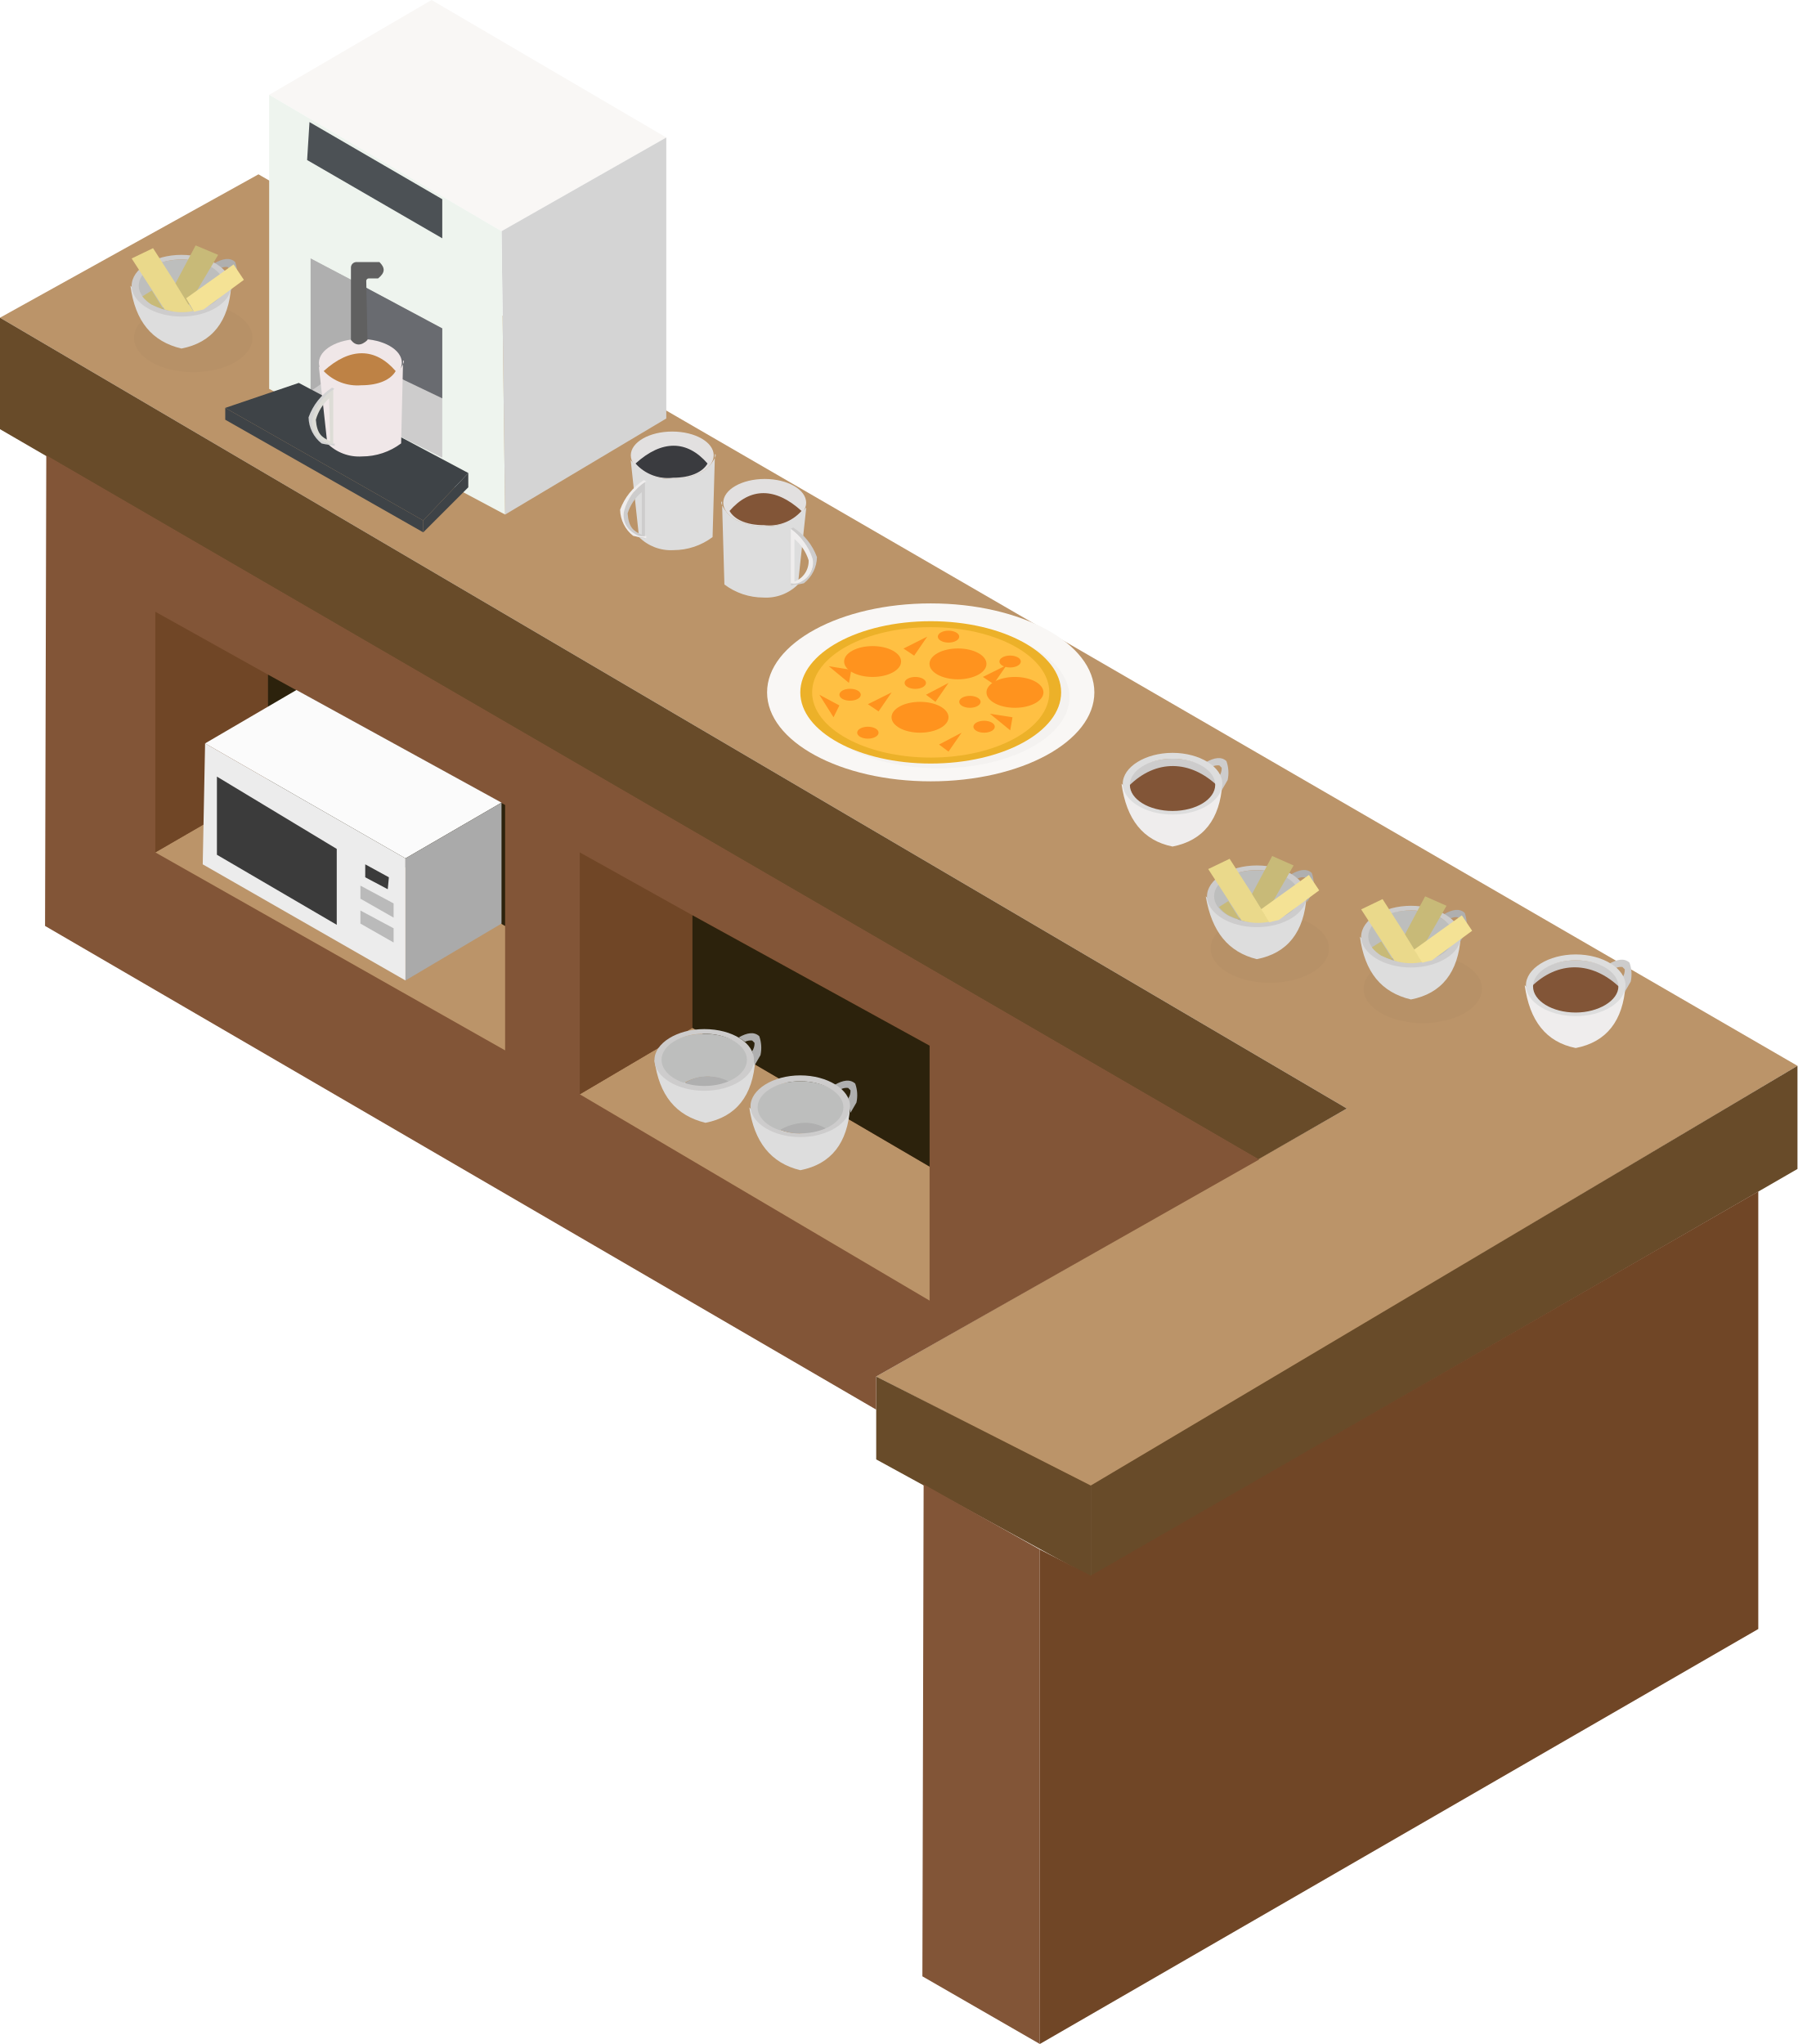
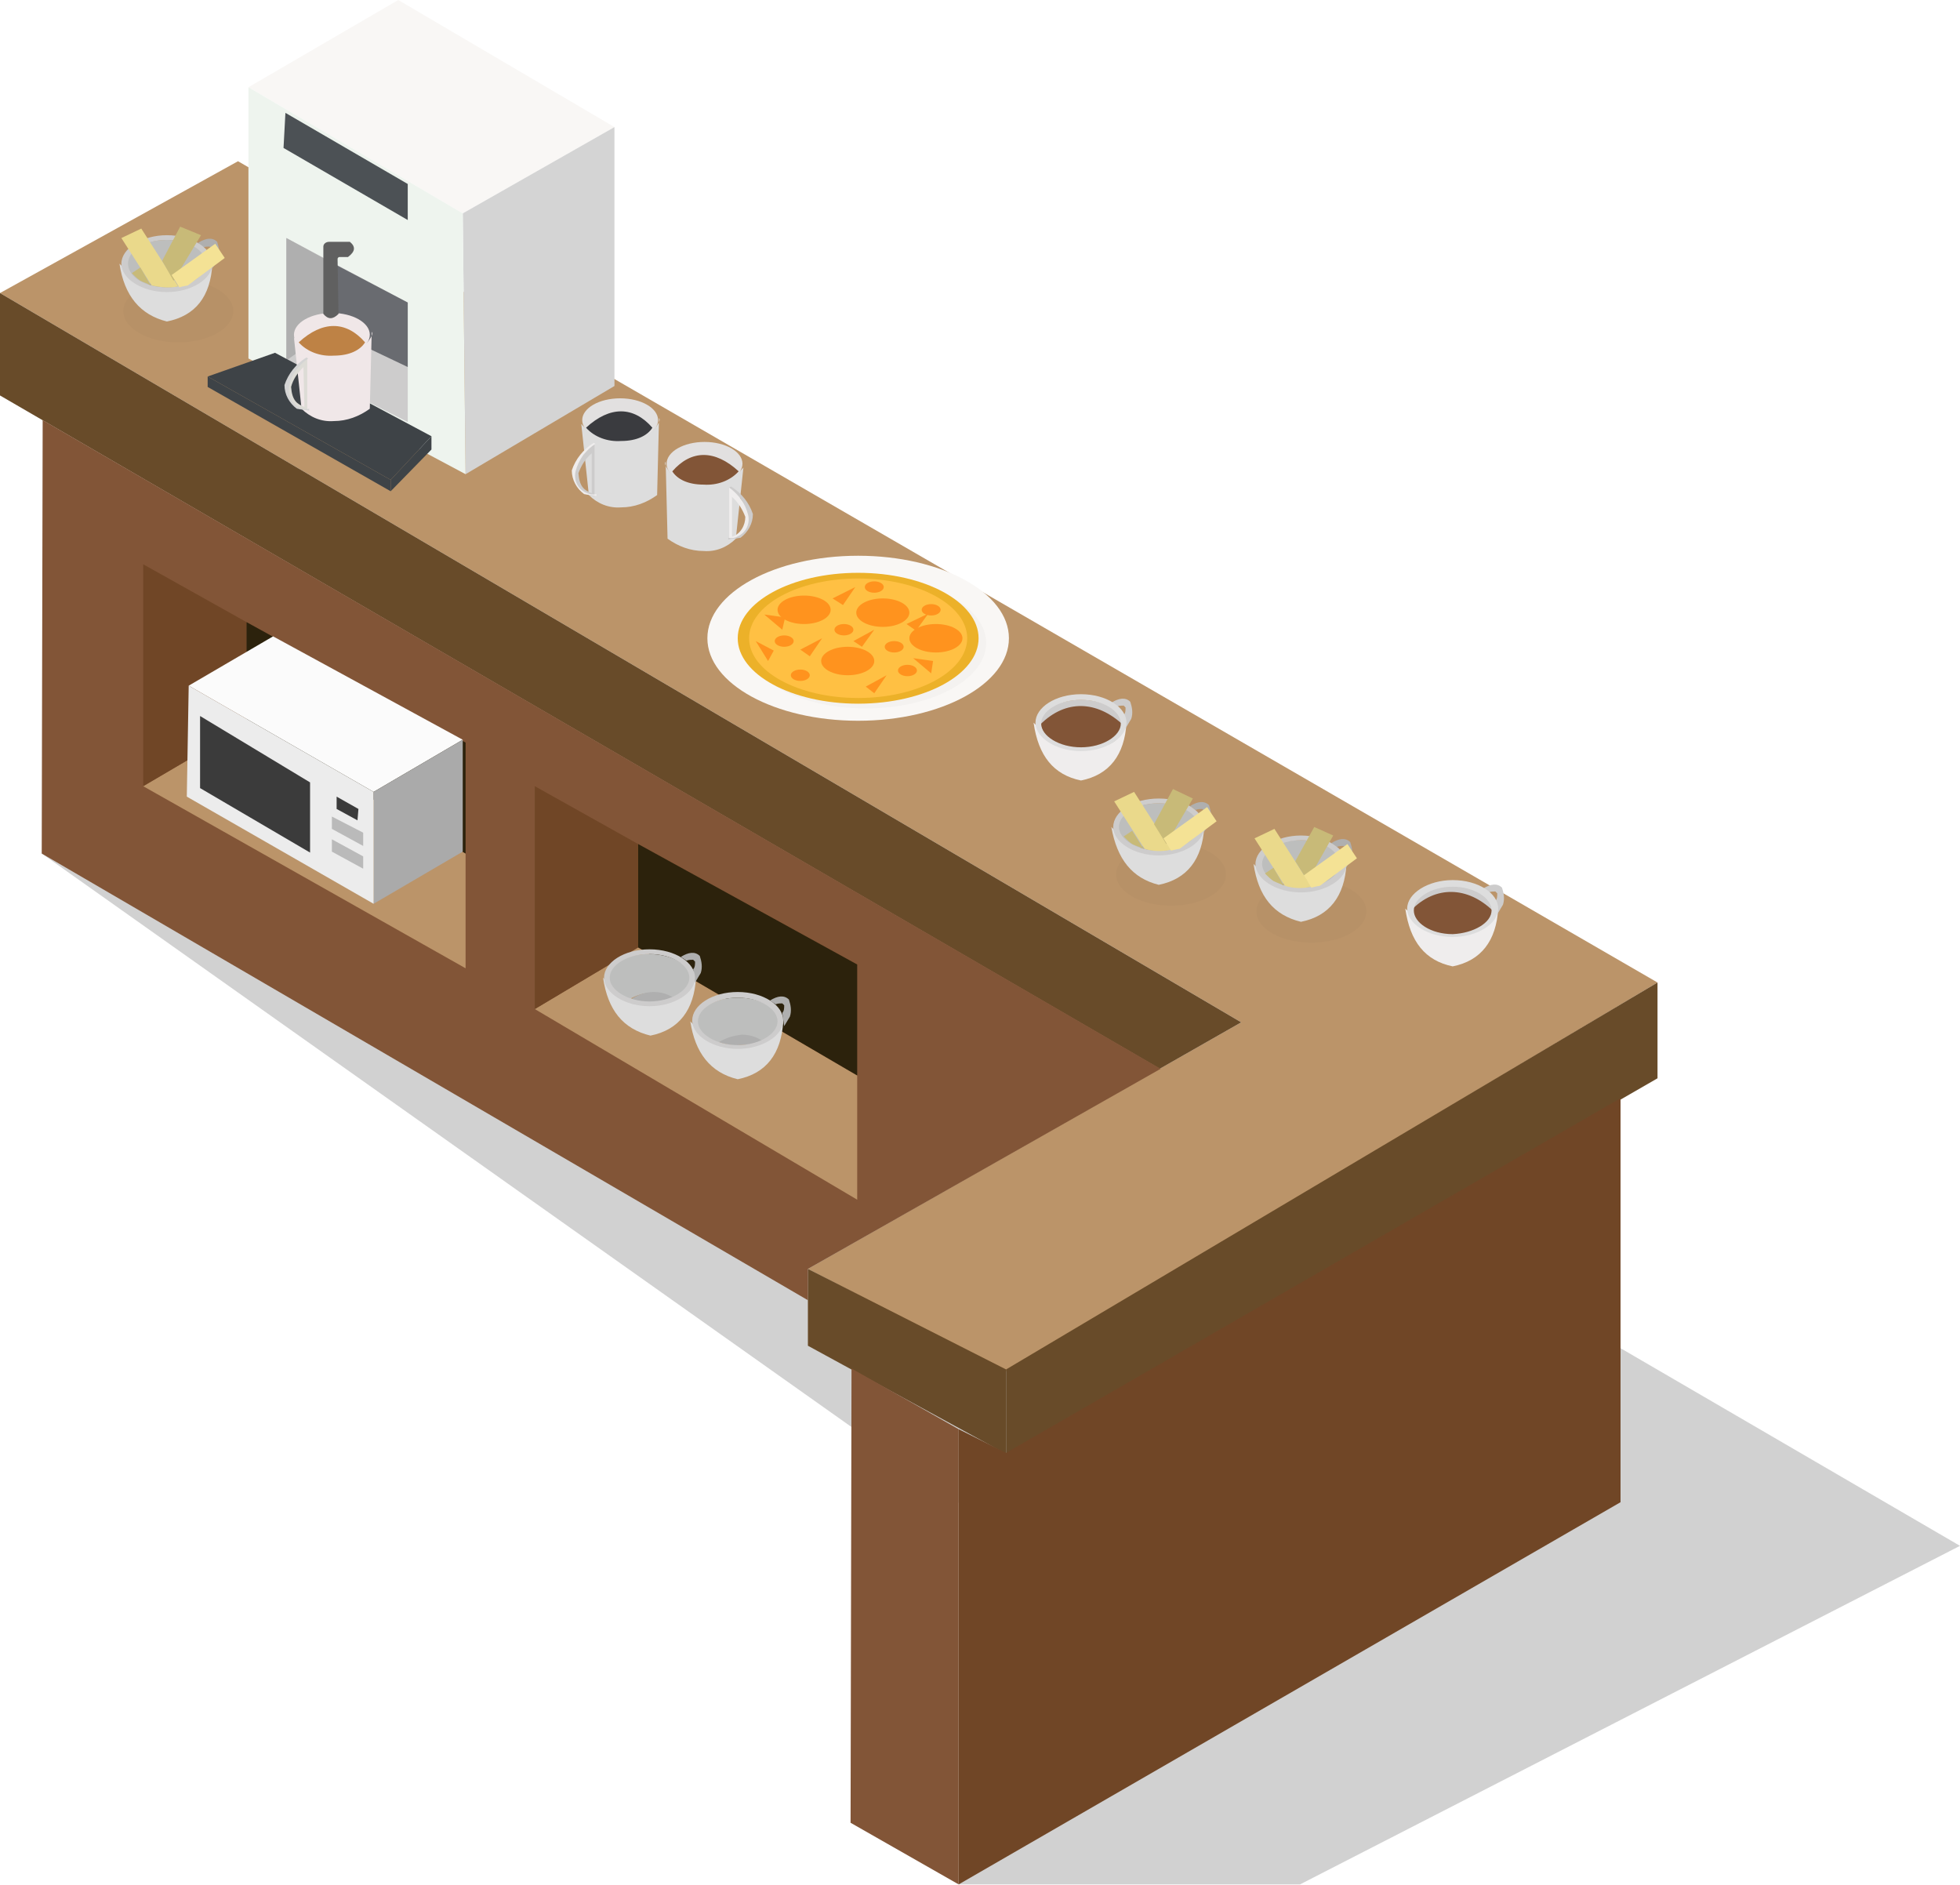
- <svg xmlns="http://www.w3.org/2000/svg" viewBox="0 0 174.76 198.74">
-   <defs>
-     <style>
-       .cls-1 {
-         fill: #bb9469;
-       }
- 
-       .cls-2 {
-         fill: #684b29;
-       }
- 
-       .cls-3 {
-         fill: #825537;
-       }
- 
-       .cls-4 {
-         fill: #704626;
-       }
- 
-       .cls-5 {
-         fill: #2c220c;
-       }
- 
-       .cls-6 {
-         fill: #f9f7f5;
-       }
- 
-       .cls-7 {
-         fill: #d4d4d4;
-       }
- 
-       .cls-8 {
-         fill: #eef4ee;
-       }
- 
-       .cls-9 {
-         fill: #4c5155;
-       }
- 
-       .cls-10 {
-         fill: #cdcccc;
-       }
- 
-       .cls-11 {
-         fill: #afafaf;
-       }
- 
-       .cls-12 {
-         fill: #696b70;
-       }
- 
-       .cls-13 {
-         fill: #3e4347;
-       }
- 
-       .cls-14 {
-         fill: #f0e7e8;
-       }
- 
-       .cls-15 {
-         fill: #be8245;
-       }
- 
-       .cls-16 {
-         fill: #dddcd6;
-       }
- 
-       .cls-17 {
-         fill: #606060;
-       }
- 
-       .cls-18 {
-         fill: #e2e0e0;
-       }
- 
-       .cls-19 {
-         fill: #ddd;
-       }
- 
-       .cls-20 {
-         fill: #3a3b3f;
-       }
- 
-       .cls-21 {
-         fill: #efeded;
-       }
- 
-       .cls-22 {
-         fill: #bdbebd;
-       }
- 
-       .cls-23 {
-         fill: #fbfbfb;
-       }
- 
-       .cls-24 {
-         fill: #aaa;
-       }
- 
-       .cls-25 {
-         fill: #ececec;
-       }
- 
-       .cls-26 {
-         fill: #3b3b3b;
-       }
- 
-       .cls-27 {
-         fill: #bababa;
-       }
- 
-       .cls-28 {
-         opacity: 0.2;
-       }
- 
-       .cls-29 {
-         opacity: 0.1;
-       }
- 
-       .cls-30 {
-         fill: #ecb129;
-       }
- 
-       .cls-31 {
-         fill: #ffc043;
-       }
- 
-       .cls-32 {
-         fill: #ff931e;
-       }
- 
-       .cls-33 {
-         fill: #ead98b;
-       }
- 
-       .cls-34 {
-         fill: #c8ba78;
-       }
- 
-       .cls-35 {
-         fill: #f4e295;
-       }
-     </style>
-   </defs>
-   <g id="Слой_2" data-name="Слой 2">
+ <svg xmlns="http://www.w3.org/2000/svg" version="1.1" id="Слой_1" x="0px" y="0px" viewBox="0 0 206.7 198.7" style="enable-background:new 0 0 206.7 198.7;" xml:space="preserve">
+   <style type="text/css">
+ 	.st0{opacity:0.18;}
+ 	.st1{fill:#BB9469;}
+ 	.st2{fill:#684B29;}
+ 	.st3{fill:#825537;}
+ 	.st4{fill:#704626;}
+ 	.st5{fill:#2C220C;}
+ 	.st6{fill:#F9F7F5;}
+ 	.st7{fill:#D4D4D4;}
+ 	.st8{fill:#EEF4EE;}
+ 	.st9{fill:#4C5155;}
+ 	.st10{fill:#CDCCCC;}
+ 	.st11{fill:#AFAFAF;}
+ 	.st12{fill:#696B70;}
+ 	.st13{fill:#3E4347;}
+ 	.st14{fill:#F0E7E8;}
+ 	.st15{fill:#BE8245;}
+ 	.st16{fill:#DDDCD6;}
+ 	.st17{fill:#606060;}
+ 	.st18{fill:#E2E0E0;}
+ 	.st19{fill:#DDDDDD;}
+ 	.st20{fill:#3A3B3F;}
+ 	.st21{fill:#EFEDED;}
+ 	.st22{fill:#BDBEBD;}
+ 	.st23{fill:#FBFBFB;}
+ 	.st24{fill:#AAAAAA;}
+ 	.st25{fill:#ECECEC;}
+ 	.st26{fill:#3B3B3B;}
+ 	.st27{fill:#BABABA;}
+ 	.st28{opacity:0.2;}
+ 	.st29{opacity:0.1;enable-background:new    ;}
+ 	.st30{fill:#ECB129;}
+ 	.st31{fill:#FFC043;}
+ 	.st32{fill:#FF931E;}
+ 	.st33{fill:#EAD98B;}
+ 	.st34{fill:#C8BA78;}
+ 	.st35{fill:#F4E295;}
+ </style>
+   <polygon class="st0" points="4.4,90 119.5,171.5 101.1,198.7 137.1,198.7 206.7,163 56.4,75.5 " />
+   <g id="Слой_2">
    <g id="Material">
      <g id="barka">
        <g>
-           <polygon class="cls-1" points="0 30.89 130.95 107.78 85.19 133.84 106.05 144.56 174.76 103.63 25.13 16.95 0 30.89" />
-           <polygon class="cls-2" points="0 30.89 0 41.73 122.31 112.74 130.95 107.78 0 30.89" />
-           <polygon class="cls-2" points="106.05 144.44 106.05 153.32 174.76 113.66 174.76 103.63 106.05 144.44" />
-           <polygon class="cls-2" points="85.19 133.84 106.05 144.44 106.05 153.32 85.19 141.9 85.19 133.84" />
-           <polyline class="cls-3" points="85.19 137.06 4.38 90.03 4.5 44.27 122.42 112.74 85.19 133.84" />
-           <polygon class="cls-4" points="170.95 115.85 170.95 158.39 101.1 198.74 101.1 150.66 106.05 153.2 170.95 115.85" />
-           <polygon class="cls-3" points="89.8 144.32 101.1 150.66 101.1 198.74 89.68 192.16 89.8 144.32" />
-           <polygon class="cls-1" points="26.05 76.54 15.1 82.88 49.11 102.13 49.11 90.03 26.05 76.54" />
-           <polygon class="cls-4" points="26.05 76.54 26.05 65.59 15.1 59.48 15.1 82.88 26.05 76.54" />
-           <polygon class="cls-5" points="49.11 90.03 49.11 78.27 26.05 65.59 26.05 76.54 49.11 90.03" />
-           <polygon class="cls-1" points="67.32 99.94 56.37 106.4 90.38 126.46 90.38 113.43 67.32 99.94" />
-           <polygon class="cls-4" points="67.32 99.94 67.32 88.99 56.37 82.88 56.37 106.4 67.32 99.94" />
-           <polygon class="cls-5" points="90.38 113.43 90.38 101.67 67.32 88.99 67.32 99.94 90.38 113.43" />
-         </g>
-         <g>
-           <polygon class="cls-6" points="64.78 13.37 41.96 0 26.17 9.22 48.76 22.48 64.78 13.37" />
-           <polygon class="cls-7" points="64.78 13.37 64.78 40.69 49.11 50.03 48.76 22.48 64.78 13.37" />
-           <polygon class="cls-8" points="26.17 9.22 48.76 22.48 49.11 50.03 26.17 37.81 26.17 9.22" />
-           <polygon class="cls-9" points="29.86 15.56 43 23.17 43 19.37 30.09 11.87 29.86 15.56" />
-           <polygon class="cls-10" points="30.2 25.13 43 31.93 43 44.5 30.2 38.04 30.2 25.13" />
-           <polygon class="cls-11" points="34.81 34.81 30.2 38.04 30.2 25.13 35.04 27.67 34.81 34.81" />
-           <polygon class="cls-12" points="34.81 34.81 43 38.73 43 31.93 35.04 27.67 34.81 34.81" />
-           <polygon class="cls-13" points="21.9 39.66 29.05 37.23 45.53 45.99 41.15 50.61 21.9 39.66" />
-           <polygon class="cls-13" points="21.9 40.81 21.9 39.66 41.15 50.61 41.15 51.76 21.9 40.81" />
-           <polygon class="cls-13" points="45.53 45.99 45.53 47.38 41.15 51.76 41.15 50.61 45.53 45.99" />
-           <g>
-             <ellipse class="cls-14" cx="35.04" cy="35.27" rx="4.03" ry="2.31" />
-             <path class="cls-14" d="M31.82,43.11,31,35.62a5,5,0,0,0,4.15,1.84c2.77-.12,3.57-1.27,3.92-1.84s.12-.58.12-.58L39,43.11a6.31,6.31,0,0,1-3.8,1.27A4.37,4.37,0,0,1,31.82,43.11Z" />
-             <path class="cls-15" d="M31.47,36.08c2.54-2.31,5-2.31,7,0-.46.81-1.61,1.38-3.34,1.38A4.54,4.54,0,0,1,31.47,36.08Z" />
-             <path class="cls-16" d="M30.09,40.69c.23,1.73,1,2.42,2.31,2.54V37.7A7.26,7.26,0,0,0,30.09,40.69Zm2,2.19c-.81-.35-1.27-.69-1.38-2.07A4.41,4.41,0,0,1,32,38.73Z" />
-             <path class="cls-7" d="M32.51,37.81l-.23-.12A5.75,5.75,0,0,0,30,40.58a3.32,3.32,0,0,0,1.27,2.54c.46.12.81.12,1.27.23v-.23a1.34,1.34,0,0,1-1.15-.23,2,2,0,0,1-1-2.19A4.79,4.79,0,0,1,32.51,37.81Z" />
-           </g>
-           <path class="cls-17" d="M36.89,25.48H34.7a.54.54,0,0,0-.58.58v7c.46.58,1,.58,1.61,0l-.12-5.76a.25.25,0,0,1,.23-.23h.92C37.46,26.51,37.46,26.05,36.89,25.48Z" />
-         </g>
-         <g>
-           <ellipse class="cls-18" cx="65.36" cy="44.27" rx="4.03" ry="2.31" />
-           <path class="cls-19" d="M62.13,52.22l-.81-7.49a5,5,0,0,0,4.15,1.84c2.77-.12,3.57-1.27,3.92-1.84s.12-.58.12-.58l-.23,8.07a6.31,6.31,0,0,1-3.8,1.27A4.37,4.37,0,0,1,62.13,52.22Z" />
-           <path class="cls-20" d="M61.79,45.07c2.54-2.31,5-2.31,7,0-.46.81-1.61,1.38-3.34,1.38A4.21,4.21,0,0,1,61.79,45.07Z" />
-           <path class="cls-10" d="M60.4,49.8c.23,1.73,1,2.42,2.31,2.54V46.8A7.49,7.49,0,0,0,60.4,49.8Zm2,2.19c-.81-.35-1.27-.69-1.38-2.07a4.41,4.41,0,0,1,1.38-2.07Z" />
-           <path class="cls-21" d="M62.83,46.8l-.23-.12a5.75,5.75,0,0,0-2.31,2.88,3.32,3.32,0,0,0,1.27,2.54c.46.12.81.12,1.27.23V52.1a1.34,1.34,0,0,1-1.15-.23,2,2,0,0,1-1-2.19A4.79,4.79,0,0,1,62.83,46.8Z" />
-         </g>
-         <g>
-           <ellipse class="cls-18" cx="74.35" cy="48.88" rx="4.03" ry="2.31" />
-           <path class="cls-19" d="M77.58,56.83l.81-7.49a5,5,0,0,1-4.15,1.84c-2.77-.12-3.57-1.27-3.92-1.84s-.12-.58-.12-.58l.23,8.07a6.31,6.31,0,0,0,3.8,1.27A4.37,4.37,0,0,0,77.58,56.83Z" />
-           <path class="cls-3" d="M77.93,49.68c-2.54-2.31-5-2.31-7,0,.46.81,1.61,1.38,3.34,1.38A4.21,4.21,0,0,0,77.93,49.68Z" />
-           <path class="cls-21" d="M76.89,51.41v5.53c1.27-.12,2.08-.81,2.31-2.54A6.6,6.6,0,0,0,76.89,51.41Zm.35,1a4.41,4.41,0,0,1,1.38,2.07,2.12,2.12,0,0,1-1.38,2.07Z" />
-           <path class="cls-10" d="M76.89,51.41l.23-.12a5.75,5.75,0,0,1,2.31,2.88,3.32,3.32,0,0,1-1.27,2.54c-.46.12-.81.12-1.27.23v-.23A1.34,1.34,0,0,0,78,56.49a2,2,0,0,0,1-2.19A5.89,5.89,0,0,0,76.89,51.41Z" />
-         </g>
-         <g>
-           <path class="cls-21" d="M114,82.31c3-.58,4.61-2.65,4.84-6.11-3.23,3.46-6.46,3.46-9.8,0C109.51,79.66,111.13,81.73,114,82.31Z" />
-           <ellipse class="cls-10" cx="114.01" cy="76.31" rx="4.38" ry="2.54" />
-           <path class="cls-3" d="M109.74,76.43c2.65-2.65,6-2.54,8.65,0-.35,1.27-.35,2.19-4.15,2.65C110.43,78.73,110.32,77.93,109.74,76.43Z" />
-           <path class="cls-10" d="M117.24,74.12c.81-.46,1.5-.58,2-.12a3.36,3.36,0,0,1,.12,1.84l-.58,1-.23-1.38a1.34,1.34,0,0,0,.23-.81l-.23-.23a1.25,1.25,0,0,0-.69.12Z" />
-           <path class="cls-19" d="M114,73.2c-2.65,0-4.84,1.38-4.84,3s2.19,3,4.84,3,4.84-1.38,4.84-3S116.66,73.2,114,73.2Zm0,5.65c-2.31,0-4.15-1.15-4.15-2.54s1.84-2.54,4.15-2.54,4.15,1.15,4.15,2.54S116.31,78.85,114,78.85Z" />
-         </g>
-         <g>
-           <path class="cls-21" d="M153.2,101.9c3-.58,4.61-2.65,4.84-6.11-3.23,3.46-6.46,3.46-9.8,0C148.71,99.25,150.32,101.33,153.2,101.9Z" />
-           <ellipse class="cls-10" cx="153.2" cy="95.91" rx="4.38" ry="2.54" />
-           <path class="cls-3" d="M148.82,96c2.65-2.65,6-2.54,8.65,0-.35,1.27-.35,2.19-4.15,2.65C149.63,98.33,149.51,97.52,148.82,96Z" />
-           <path class="cls-10" d="M156.43,93.72c.81-.46,1.5-.58,2-.12a3.36,3.36,0,0,1,.12,1.84l-.58,1-.23-1.38a1.34,1.34,0,0,0,.23-.81l-.23-.23a1.25,1.25,0,0,0-.69.12Z" />
-           <path class="cls-19" d="M153.2,92.8c-2.65,0-4.84,1.38-4.84,3s2.19,3,4.84,3,4.84-1.38,4.84-3S155.85,92.8,153.2,92.8Zm0,5.65c-2.31,0-4.15-1.15-4.15-2.54s1.84-2.54,4.15-2.54,4.15,1.15,4.15,2.54S155.39,98.45,153.2,98.45Z" />
-         </g>
-         <g>
-           <path class="cls-19" d="M68.59,109.17c3-.58,4.61-2.65,4.84-6.11-3.23,3.46-6.46,3.46-9.8,0C64.09,106.51,65.71,108.47,68.59,109.17Z" />
-           <path class="cls-22" d="M72.85,103.06c0-1.38-2-2.54-4.38-2.54s-4.38,1.15-4.38,2.54c0,1,.92,1.84,2.31,2.31a4.54,4.54,0,0,1,2.31-.69,3.69,3.69,0,0,1,2.08.58C72,104.79,72.85,104,72.85,103.06Z" />
-           <path class="cls-11" d="M66.51,105.36a5.58,5.58,0,0,0,2.08.35,5.35,5.35,0,0,0,2.42-.46,4,4,0,0,0-2.08-.58A3.78,3.78,0,0,0,66.51,105.36Z" />
-           <path class="cls-11" d="M71.82,100.87c.81-.46,1.5-.58,2-.12a3.36,3.36,0,0,1,.12,1.84l-.58,1-.23-1.38a1.34,1.34,0,0,0,.23-.81l-.23-.23a1.25,1.25,0,0,0-.69.12Z" />
-           <path class="cls-10" d="M68.47,100.06c-2.65,0-4.84,1.38-4.84,3s2.19,3,4.84,3,4.84-1.38,4.84-3S71.24,100.06,68.47,100.06Zm0,5.53c-2.31,0-4.15-1.15-4.15-2.54s1.84-2.54,4.15-2.54,4.15,1.15,4.15,2.54S70.78,105.59,68.47,105.59Z" />
-         </g>
-         <g>
-           <path class="cls-19" d="M77.81,113.78c3-.58,4.61-2.65,4.84-6.11-3.23,3.46-6.46,3.46-9.8,0C73.32,111,74.93,113.09,77.81,113.78Z" />
-           <path class="cls-22" d="M82.19,107.67c0-1.38-2-2.54-4.38-2.54s-4.38,1.15-4.38,2.54c0,1,.92,1.84,2.31,2.31a4.54,4.54,0,0,1,2.31-.69,3.69,3.69,0,0,1,2.08.58C81.38,109.28,82.19,108.59,82.19,107.67Z" />
-           <path class="cls-11" d="M75.85,109.86a5.58,5.58,0,0,0,2.08.35,5.35,5.35,0,0,0,2.42-.46,4,4,0,0,0-2.08-.58A5,5,0,0,0,75.85,109.86Z" />
-           <path class="cls-11" d="M81.15,105.48c.81-.46,1.5-.58,2-.12a3.36,3.36,0,0,1,.12,1.84l-.58,1-.23-1.38a1.34,1.34,0,0,0,.23-.81l-.23-.23a1.25,1.25,0,0,0-.69.12Z" />
-           <path class="cls-10" d="M77.81,104.56c-2.65,0-4.84,1.38-4.84,3s2.19,3,4.84,3,4.84-1.38,4.84-3S80.46,104.56,77.81,104.56Zm0,5.65c-2.31,0-4.15-1.15-4.15-2.54s1.84-2.54,4.15-2.54S82,106.28,82,107.67,80.12,110.2,77.81,110.2Z" />
-         </g>
-         <g>
-           <polygon class="cls-23" points="39.42 83.46 19.94 72.28 28.82 67.09 48.76 78.04 39.42 83.46" />
-           <polygon class="cls-24" points="39.42 83.46 39.42 95.33 48.76 89.8 48.76 78.04 39.42 83.46" />
-           <polygon class="cls-25" points="19.94 72.28 39.42 83.46 39.42 95.33 19.71 84.04 19.94 72.28" />
-           <polygon class="cls-26" points="32.74 89.92 32.74 82.54 21.09 75.51 21.09 83.11 32.74 89.92" />
-           <polygon class="cls-27" points="35.04 88.53 35.04 89.8 38.27 91.64 38.27 90.26 35.04 88.53" />
-           <polygon class="cls-27" points="35.04 86.11 35.04 87.38 38.27 89.22 38.27 87.84 35.04 86.11" />
-           <polygon class="cls-26" points="35.51 84.04 35.51 85.3 37.7 86.46 37.81 85.3 35.51 84.04" />
-         </g>
-         <g>
-           <ellipse class="cls-6" cx="90.49" cy="67.32" rx="15.91" ry="8.65" />
-           <g class="cls-28">
-             <ellipse class="cls-29" cx="91.3" cy="67.78" rx="12.68" ry="6.92" />
-           </g>
-           <ellipse class="cls-30" cx="90.49" cy="67.32" rx="12.68" ry="6.92" />
-           <ellipse class="cls-31" cx="90.49" cy="67.32" rx="11.53" ry="6.34" />
-           <ellipse class="cls-32" cx="89.45" cy="69.74" rx="2.77" ry="1.5" />
-           <ellipse class="cls-32" cx="98.68" cy="67.32" rx="2.77" ry="1.5" />
-           <ellipse class="cls-32" cx="93.14" cy="64.55" rx="2.77" ry="1.5" />
-           <ellipse class="cls-32" cx="84.84" cy="64.32" rx="2.77" ry="1.5" />
-           <ellipse class="cls-32" cx="82.65" cy="67.55" rx="1.04" ry="0.58" />
-           <ellipse class="cls-32" cx="92.22" cy="61.9" rx="1.04" ry="0.58" />
-           <ellipse class="cls-32" cx="84.38" cy="71.24" rx="1.04" ry="0.58" />
-           <ellipse class="cls-32" cx="94.3" cy="68.24" rx="1.04" ry="0.58" />
-           <ellipse class="cls-32" cx="88.99" cy="66.4" rx="1.04" ry="0.58" />
-           <ellipse class="cls-32" cx="95.68" cy="70.66" rx="1.04" ry="0.58" />
-           <ellipse class="cls-32" cx="98.21" cy="64.32" rx="1.04" ry="0.58" />
-           <polygon class="cls-32" points="85.42 69.17 86.69 67.32 84.38 68.47 85.42 69.17" />
-           <polygon class="cls-32" points="92.22 73.08 93.49 71.24 91.3 72.39 92.22 73.08" />
-           <polygon class="cls-32" points="90.95 68.24 92.22 66.4 90.03 67.55 90.95 68.24" />
-           <polygon class="cls-32" points="81.61 68.59 79.66 67.55 81.04 69.74 81.61 68.59" />
-           <polygon class="cls-32" points="98.44 69.74 96.25 69.4 98.22 71.01 98.44 69.74" />
-           <polygon class="cls-32" points="82.77 65.13 80.58 64.78 82.54 66.4 82.77 65.13" />
-           <polygon class="cls-32" points="96.6 66.51 97.87 64.67 95.56 65.82 96.6 66.51" />
-           <polygon class="cls-32" points="88.88 63.75 90.15 61.9 87.84 63.06 88.88 63.75" />
-         </g>
-         <g>
-           <g class="cls-28">
-             <ellipse class="cls-29" cx="123.46" cy="92.22" rx="5.76" ry="3.34" />
-           </g>
-           <g>
-             <path class="cls-19" d="M122.19,93.26c3-.58,4.61-2.65,4.84-6.11-3.23,3.46-6.46,3.46-9.8,0C117.81,90.61,119.43,92.57,122.19,93.26Z" />
-             <path class="cls-22" d="M126.57,87.15c0-1.38-2-2.54-4.38-2.54s-4.38,1.15-4.38,2.54c0,1,.92,1.84,2.31,2.31a4.54,4.54,0,0,1,2.31-.69,3.69,3.69,0,0,1,2.08.58C125.77,88.88,126.57,88.07,126.57,87.15Z" />
-             <path class="cls-11" d="M120.23,89.45a5.58,5.58,0,0,0,2.08.35,5.35,5.35,0,0,0,2.42-.46,4,4,0,0,0-2.08-.58A3.78,3.78,0,0,0,120.23,89.45Z" />
-             <path class="cls-11" d="M125.54,85c.81-.46,1.5-.58,2-.12a3.36,3.36,0,0,1,.12,1.84l-.58,1-.23-1.38a1.34,1.34,0,0,0,.23-.81l-.23-.23a1.25,1.25,0,0,0-.69.12Z" />
-             <path class="cls-10" d="M122.19,84.15c-2.65,0-4.84,1.38-4.84,3s2.19,3,4.84,3,4.84-1.38,4.84-3S125,84.15,122.19,84.15Zm0,5.53c-2.31,0-4.15-1.15-4.15-2.54s1.84-2.54,4.15-2.54,4.15,1.15,4.15,2.54S124.5,89.68,122.19,89.68Z" />
-           </g>
-           <path class="cls-33" d="M117.47,84.5l2.08-1,3.92,6.11a5.44,5.44,0,0,1-2.77-.12Z" />
-           <polygon class="cls-34" points="123.69 83.23 121.73 86.92 123 88.99 125.77 84.15 123.69 83.23" />
-           <path class="cls-35" d="M127.26,85.07l1,1.5-3.92,2.88s-.58.12-.92.23l-.81-1.27Z" />
-           <path class="cls-34" d="M119.43,87.61l-.92.58a3.43,3.43,0,0,0,.92.81,12,12,0,0,0,1.15.46Z" />
-         </g>
-         <g>
-           <g class="cls-28">
-             <ellipse class="cls-29" cx="138.33" cy="96.14" rx="5.76" ry="3.34" />
-           </g>
-           <g>
-             <path class="cls-19" d="M137.18,97.18c3-.58,4.61-2.65,4.84-6.11-3.23,3.46-6.46,3.46-9.8,0C132.68,94.53,134.3,96.49,137.18,97.18Z" />
-             <path class="cls-22" d="M141.44,91.07c0-1.38-2-2.54-4.38-2.54s-4.38,1.15-4.38,2.54c0,1,.92,1.84,2.31,2.31a4.54,4.54,0,0,1,2.31-.69,3.69,3.69,0,0,1,2.08.58C140.75,92.8,141.44,92,141.44,91.07Z" />
-             <path class="cls-11" d="M135.1,93.37a5.58,5.58,0,0,0,2.08.35,5.35,5.35,0,0,0,2.42-.46,4,4,0,0,0-2.08-.58A3.78,3.78,0,0,0,135.1,93.37Z" />
-             <path class="cls-11" d="M140.41,88.88c.81-.46,1.5-.58,2-.12a3.36,3.36,0,0,1,.12,1.84l-.58,1-.23-1.38a1.34,1.34,0,0,0,.23-.81l-.23-.23a1.25,1.25,0,0,0-.69.12Z" />
-             <path class="cls-10" d="M137.18,88.07c-2.65,0-4.84,1.38-4.84,3s2.19,3,4.84,3,4.84-1.38,4.84-3S139.83,88.07,137.18,88.07Zm0,5.53c-2.31,0-4.15-1.15-4.15-2.54s1.84-2.54,4.15-2.54,4.15,1.15,4.15,2.54S139.37,93.6,137.18,93.6Z" />
-           </g>
-           <path class="cls-33" d="M132.34,88.42l2.08-1,3.92,6.11a5.44,5.44,0,0,1-2.77-.12Z" />
-           <polygon class="cls-34" points="138.56 87.15 136.6 90.84 137.87 92.91 140.64 88.07 138.56 87.15" />
-           <path class="cls-35" d="M142.13,89l1,1.5-3.92,2.88s-.58.12-.92.23l-.81-1.27Z" />
-           <path class="cls-34" d="M134.3,91.53l-.92.58a3.43,3.43,0,0,0,.92.81,12,12,0,0,0,1.15.46Z" />
-         </g>
-         <g>
-           <g class="cls-28">
-             <ellipse class="cls-29" cx="18.79" cy="32.85" rx="5.76" ry="3.34" />
-           </g>
-           <g>
-             <path class="cls-19" d="M17.64,33.89c3-.58,4.61-2.65,4.84-6.11-3.23,3.46-6.46,3.46-9.8,0C13.14,31.24,14.76,33.2,17.64,33.89Z" />
-             <path class="cls-22" d="M22,27.78c0-1.38-2-2.54-4.38-2.54s-4.38,1.15-4.38,2.54c0,1,.92,1.84,2.31,2.31a4.54,4.54,0,0,1,2.31-.69,3.69,3.69,0,0,1,2.08.58C21.21,29.51,22,28.7,22,27.78Z" />
-             <path class="cls-11" d="M15.56,30.09a5.58,5.58,0,0,0,2.08.35A5.35,5.35,0,0,0,20.06,30,4,4,0,0,0,18,29.4,3.78,3.78,0,0,0,15.56,30.09Z" />
-             <path class="cls-11" d="M20.86,25.59c.81-.46,1.5-.58,2-.12a3.36,3.36,0,0,1,.12,1.84l-.58,1L22.13,27a1.34,1.34,0,0,0,.23-.81l-.23-.23a1.25,1.25,0,0,0-.69.12Z" />
-             <path class="cls-10" d="M17.64,24.78c-2.65,0-4.84,1.38-4.84,3s2.19,3,4.84,3,4.84-1.38,4.84-3S20.29,24.78,17.64,24.78Zm0,5.53c-2.31,0-4.15-1.15-4.15-2.54s1.84-2.54,4.15-2.54,4.15,1.15,4.15,2.54S19.94,30.32,17.64,30.32Z" />
-           </g>
-           <path class="cls-33" d="M12.8,25.13l2.08-1,3.92,6.11A5.44,5.44,0,0,1,16,30.09Z" />
-           <polygon class="cls-34" points="19.02 23.86 17.06 27.55 18.33 29.63 21.21 24.78 19.02 23.86" />
-           <path class="cls-35" d="M22.71,25.71l1,1.5-3.92,2.88s-.58.12-.92.23L18.1,29Z" />
-           <path class="cls-34" d="M14.76,28.24l-.92.58a3.43,3.43,0,0,0,.92.81,12,12,0,0,0,1.15.46Z" />
+           <polygon class="st1" points="0,30.9 130.9,107.8 85.2,133.8 106.1,144.6 174.8,103.6 25.1,17     " />
+           <polygon class="st2" points="0,30.9 0,41.7 122.3,112.7 130.9,107.8     " />
+           <polygon class="st2" points="106.1,144.4 106.1,153.3 174.8,113.7 174.8,103.6     " />
+           <polygon class="st2" points="85.2,133.8 106.1,144.4 106.1,153.3 85.2,141.9     " />
+           <polyline class="st3" points="85.2,137.1 4.4,90 4.5,44.3 122.4,112.7 85.2,133.8     " />
+           <polygon class="st4" points="170.9,115.8 170.9,158.4 101.1,198.7 101.1,150.7 106.1,153.2     " />
+           <polygon class="st3" points="89.8,144.3 101.1,150.7 101.1,198.7 89.7,192.2     " />
+           <polygon class="st1" points="26,76.5 15.1,82.9 49.1,102.1 49.1,90     " />
+           <polygon class="st4" points="26,76.5 26,65.6 15.1,59.5 15.1,82.9     " />
+           <polygon class="st5" points="49.1,90 49.1,78.3 26,65.6 26,76.5     " />
+           <polygon class="st1" points="67.3,99.9 56.4,106.4 90.4,126.5 90.4,113.4     " />
+           <polygon class="st4" points="67.3,99.9 67.3,89 56.4,82.9 56.4,106.4     " />
+           <polygon class="st5" points="90.4,113.4 90.4,101.7 67.3,89 67.3,99.9     " />
+         </g>
+         <g>
+           <polygon class="st6" points="64.8,13.4 42,0 26.2,9.2 48.8,22.5     " />
+           <polygon class="st7" points="64.8,13.4 64.8,40.7 49.1,50 48.8,22.5     " />
+           <polygon class="st8" points="26.2,9.2 48.8,22.5 49.1,50 26.2,37.8     " />
+           <polygon class="st9" points="29.9,15.6 43,23.2 43,19.4 30.1,11.9     " />
+           <polygon class="st10" points="30.2,25.1 43,31.9 43,44.5 30.2,38     " />
+           <polygon class="st11" points="34.8,34.8 30.2,38 30.2,25.1 35,27.7     " />
+           <polygon class="st12" points="34.8,34.8 43,38.7 43,31.9 35,27.7     " />
+           <polygon class="st13" points="21.9,39.7 29,37.2 45.5,46 41.2,50.6     " />
+           <polygon class="st13" points="21.9,40.8 21.9,39.7 41.2,50.6 41.2,51.8     " />
+           <polygon class="st13" points="45.5,46 45.5,47.4 41.2,51.8 41.2,50.6     " />
+           <g>
+             <ellipse class="st14" cx="35" cy="35.3" rx="4" ry="2.3" />
+             <path class="st14" d="M31.8,43.1L31,35.6c1,1.2,2.6,1.9,4.2,1.8c2.8-0.1,3.6-1.3,3.9-1.8s0.1-0.6,0.1-0.6L39,43.1       c-1.1,0.8-2.4,1.3-3.8,1.3C33.9,44.5,32.7,44,31.8,43.1z" />
+             <path class="st15" d="M31.5,36.1c2.5-2.3,5-2.3,7,0c-0.5,0.8-1.6,1.4-3.3,1.4C33.8,37.6,32.4,37.1,31.5,36.1z" />
+             <path class="st16" d="M30.1,40.7c0.2,1.7,1,2.4,2.3,2.5v-5.5C31.4,38.5,30.6,39.5,30.1,40.7z M32.1,42.9       c-0.8-0.3-1.3-0.7-1.4-2.1c0.2-0.8,0.7-1.5,1.3-2.1L32.1,42.9z" />
+             <path class="st7" d="M32.5,37.8l-0.2-0.1c-1.1,0.7-1.9,1.7-2.3,2.9c0,1,0.5,1.9,1.3,2.5c0.5,0.1,0.8,0.1,1.3,0.2v-0.2       c-0.4,0.1-0.8,0-1.1-0.2c-0.8-0.4-1.2-1.3-1-2.2C30.7,39.5,31.5,38.5,32.5,37.8z" />
+           </g>
+           <path class="st17" d="M36.9,25.5h-2.2c-0.3,0-0.6,0.2-0.6,0.5c0,0,0,0.1,0,0.1v7c0.5,0.6,1,0.6,1.6,0l-0.1-5.8      c0-0.1,0.1-0.2,0.2-0.2h0.9C37.5,26.5,37.5,26,36.9,25.5z" />
+         </g>
+         <g>
+           <ellipse class="st18" cx="65.4" cy="44.3" rx="4" ry="2.3" />
+           <path class="st19" d="M62.1,52.2l-0.8-7.5c1,1.2,2.6,1.9,4.2,1.8c2.8-0.1,3.6-1.3,3.9-1.8s0.1-0.6,0.1-0.6l-0.2,8.1      c-1.1,0.8-2.4,1.3-3.8,1.3C64.2,53.6,63,53.1,62.1,52.2z" />
+           <path class="st20" d="M61.8,45.1c2.5-2.3,5-2.3,7,0c-0.5,0.8-1.6,1.4-3.3,1.4C64.1,46.6,62.7,46.1,61.8,45.1z" />
+           <path class="st10" d="M60.4,49.8c0.2,1.7,1,2.4,2.3,2.5v-5.5C61.7,47.6,60.9,48.6,60.4,49.8z M62.4,52c-0.8-0.3-1.3-0.7-1.4-2.1      c0.3-0.8,0.7-1.5,1.4-2.1V52z" />
+           <path class="st21" d="M62.8,46.8l-0.2-0.1c-1.1,0.7-1.9,1.7-2.3,2.9c0,1,0.5,1.9,1.3,2.5c0.5,0.1,0.8,0.1,1.3,0.2v-0.2      c-0.4,0.1-0.8,0-1.2-0.2c-0.8-0.4-1.2-1.3-1-2.2C61,48.5,61.8,47.4,62.8,46.8z" />
+         </g>
+         <g>
+           <ellipse class="st18" cx="74.3" cy="48.9" rx="4" ry="2.3" />
+           <path class="st19" d="M77.6,56.8l0.8-7.5c-1,1.2-2.6,1.9-4.2,1.8c-2.8-0.1-3.6-1.3-3.9-1.8s-0.1-0.6-0.1-0.6l0.2,8.1      c1.1,0.8,2.4,1.3,3.8,1.3C75.5,58.2,76.7,57.7,77.6,56.8z" />
+           <path class="st3" d="M77.9,49.7c-2.5-2.3-5-2.3-7,0c0.5,0.8,1.6,1.4,3.3,1.4C75.6,51.2,77,50.7,77.9,49.7z" />
+           <path class="st21" d="M76.9,51.4v5.5c1.3-0.1,2.1-0.8,2.3-2.5C78.7,53.2,77.9,52.2,76.9,51.4z M77.2,52.4      c0.6,0.5,1.1,1.3,1.4,2.1c0,0.9-0.5,1.8-1.4,2.1V52.4z" />
+           <path class="st10" d="M76.9,51.4l0.2-0.1c1.1,0.7,1.9,1.7,2.3,2.9c0,1-0.5,1.9-1.3,2.5c-0.5,0.1-0.8,0.1-1.3,0.2v-0.2      c0.4,0.1,0.8,0,1.1-0.2c0.8-0.4,1.2-1.3,1-2.2C78.6,53.1,77.9,52.1,76.9,51.4z" />
+         </g>
+         <g>
+           <path class="st21" d="M114,82.3c3-0.6,4.6-2.7,4.8-6.1c-3.2,3.5-6.5,3.5-9.8,0C109.5,79.7,111.1,81.7,114,82.3z" />
+           <ellipse class="st10" cx="114" cy="76.3" rx="4.4" ry="2.5" />
+           <path class="st3" d="M109.7,76.4c2.7-2.7,6-2.5,8.7,0c-0.3,1.3-0.3,2.2-4.2,2.7C110.4,78.7,110.3,77.9,109.7,76.4z" />
+           <path class="st10" d="M117.2,74.1c0.8-0.5,1.5-0.6,2-0.1c0.2,0.6,0.3,1.2,0.1,1.8l-0.6,1l-0.2-1.4c0.2-0.2,0.2-0.5,0.2-0.8      l-0.2-0.2c-0.2,0-0.5,0-0.7,0.1L117.2,74.1z" />
+           <path class="st19" d="M114,73.2c-2.7,0-4.8,1.4-4.8,3s2.2,3,4.8,3s4.8-1.4,4.8-3S116.7,73.2,114,73.2z M114,78.8      c-2.3,0-4.2-1.2-4.2-2.5s1.8-2.5,4.2-2.5s4.2,1.2,4.2,2.5S116.3,78.8,114,78.8z" />
+         </g>
+         <g>
+           <path class="st21" d="M153.2,101.9c3-0.6,4.6-2.7,4.8-6.1c-3.2,3.5-6.5,3.5-9.8,0C148.7,99.3,150.3,101.3,153.2,101.9z" />
+           <ellipse class="st10" cx="153.2" cy="95.9" rx="4.4" ry="2.5" />
+           <path class="st3" d="M148.8,96c2.6-2.7,6-2.5,8.6,0c-0.4,1.3-0.4,2.2-4.1,2.7C149.6,98.3,149.5,97.5,148.8,96z" />
+           <path class="st10" d="M156.4,93.7c0.8-0.5,1.5-0.6,2-0.1c0.2,0.6,0.3,1.2,0.1,1.8l-0.6,1l-0.2-1.4c0.2-0.2,0.2-0.5,0.2-0.8      l-0.2-0.2c-0.2,0-0.5,0-0.7,0.1L156.4,93.7z" />
+           <path class="st19" d="M153.2,92.8c-2.6,0-4.8,1.4-4.8,3s2.2,3,4.8,3s4.8-1.4,4.8-3S155.9,92.8,153.2,92.8z M153.2,98.5      c-2.3,0-4.1-1.2-4.1-2.5s1.8-2.5,4.1-2.5s4.1,1.2,4.1,2.5S155.4,98.4,153.2,98.5z" />
+         </g>
+         <g>
+           <path class="st19" d="M68.6,109.2c3-0.6,4.6-2.7,4.8-6.1c-3.2,3.5-6.5,3.5-9.8,0C64.1,106.5,65.7,108.5,68.6,109.2z" />
+           <path class="st22" d="M72.8,103.1c0-1.4-2-2.5-4.4-2.5s-4.4,1.2-4.4,2.5c0,1,0.9,1.8,2.3,2.3c0.7-0.4,1.5-0.7,2.3-0.7      c0.7,0,1.5,0.2,2.1,0.6C72,104.8,72.8,104,72.8,103.1z" />
+           <path class="st11" d="M66.5,105.4c0.7,0.2,1.4,0.4,2.1,0.3c0.8,0,1.7-0.1,2.4-0.5c-0.6-0.4-1.3-0.6-2.1-0.6      C68.1,104.6,67.2,104.9,66.5,105.4z" />
+           <path class="st11" d="M71.8,100.9c0.8-0.5,1.5-0.6,2-0.1c0.2,0.6,0.3,1.2,0.1,1.8l-0.6,1l-0.2-1.4c0.2-0.2,0.2-0.5,0.2-0.8      l-0.2-0.2c-0.2,0-0.5,0-0.7,0.1L71.8,100.9z" />
+           <path class="st10" d="M68.5,100.1c-2.7,0-4.8,1.4-4.8,3s2.2,3,4.8,3s4.8-1.4,4.8-3S71.2,100.1,68.5,100.1z M68.5,105.6      c-2.3,0-4.2-1.2-4.2-2.5s1.8-2.5,4.2-2.5s4.2,1.2,4.2,2.5S70.8,105.6,68.5,105.6z" />
+         </g>
+         <g>
+           <path class="st19" d="M77.8,113.8c3-0.6,4.6-2.7,4.8-6.1c-3.2,3.5-6.5,3.5-9.8,0C73.3,111,74.9,113.1,77.8,113.8z" />
+           <path class="st22" d="M82.2,107.7c0-1.4-2-2.5-4.4-2.5s-4.4,1.2-4.4,2.5c0,1,0.9,1.8,2.3,2.3c0.7-0.4,1.5-0.7,2.3-0.7      c0.7,0,1.5,0.2,2.1,0.6C81.4,109.3,82.2,108.6,82.2,107.7z" />
+           <path class="st11" d="M75.8,109.9c0.7,0.2,1.4,0.4,2.1,0.3c0.8,0,1.7-0.1,2.4-0.5c-0.6-0.4-1.3-0.6-2.1-0.6      C77.4,109.2,76.6,109.4,75.8,109.9z" />
+           <path class="st11" d="M81.2,105.5c0.8-0.5,1.5-0.6,2-0.1c0.2,0.6,0.3,1.2,0.1,1.8l-0.6,1l-0.2-1.4c0.2-0.2,0.2-0.5,0.2-0.8      l-0.2-0.2c-0.2,0-0.5,0-0.7,0.1L81.2,105.5z" />
+           <path class="st10" d="M77.8,104.6c-2.7,0-4.8,1.4-4.8,3s2.2,3,4.8,3s4.8-1.4,4.8-3S80.5,104.6,77.8,104.6z M77.8,110.2      c-2.3,0-4.2-1.2-4.2-2.5s1.8-2.5,4.2-2.5s4.2,1.2,4.2,2.5S80.1,110.2,77.8,110.2L77.8,110.2z" />
+         </g>
+         <g>
+           <polygon class="st23" points="39.4,83.5 19.9,72.3 28.8,67.1 48.8,78     " />
+           <polygon class="st24" points="39.4,83.5 39.4,95.3 48.8,89.8 48.8,78     " />
+           <polygon class="st25" points="19.9,72.3 39.4,83.5 39.4,95.3 19.7,84     " />
+           <polygon class="st26" points="32.7,89.9 32.7,82.5 21.1,75.5 21.1,83.1     " />
+           <polygon class="st27" points="35,88.5 35,89.8 38.3,91.6 38.3,90.3     " />
+           <polygon class="st27" points="35,86.1 35,87.4 38.3,89.2 38.3,87.8     " />
+           <polygon class="st26" points="35.5,84 35.5,85.3 37.7,86.5 37.8,85.3     " />
+         </g>
+         <g>
+           <ellipse class="st6" cx="90.5" cy="67.3" rx="15.9" ry="8.7" />
+           <g class="st28">
+             <ellipse class="st29" cx="91.3" cy="67.8" rx="12.7" ry="6.9" />
+           </g>
+           <ellipse class="st30" cx="90.5" cy="67.3" rx="12.7" ry="6.9" />
+           <ellipse class="st31" cx="90.5" cy="67.3" rx="11.5" ry="6.3" />
+           <ellipse class="st32" cx="89.4" cy="69.7" rx="2.8" ry="1.5" />
+           <ellipse class="st32" cx="98.7" cy="67.3" rx="2.8" ry="1.5" />
+           <ellipse class="st32" cx="93.1" cy="64.6" rx="2.8" ry="1.5" />
+           <ellipse class="st32" cx="84.8" cy="64.3" rx="2.8" ry="1.5" />
+           <ellipse class="st32" cx="82.7" cy="67.6" rx="1" ry="0.6" />
+           <ellipse class="st32" cx="92.2" cy="61.9" rx="1" ry="0.6" />
+           <ellipse class="st32" cx="84.4" cy="71.2" rx="1" ry="0.6" />
+           <ellipse class="st32" cx="94.3" cy="68.2" rx="1" ry="0.6" />
+           <ellipse class="st32" cx="89" cy="66.4" rx="1" ry="0.6" />
+           <ellipse class="st32" cx="95.7" cy="70.7" rx="1" ry="0.6" />
+           <ellipse class="st32" cx="98.2" cy="64.3" rx="1" ry="0.6" />
+           <polygon class="st32" points="85.4,69.2 86.7,67.3 84.4,68.5     " />
+           <polygon class="st32" points="92.2,73.1 93.5,71.2 91.3,72.4     " />
+           <polygon class="st32" points="90.9,68.2 92.2,66.4 90,67.6     " />
+           <polygon class="st32" points="81.6,68.6 79.7,67.6 81,69.7     " />
+           <polygon class="st32" points="98.4,69.7 96.3,69.4 98.2,71     " />
+           <polygon class="st32" points="82.8,65.1 80.6,64.8 82.5,66.4     " />
+           <polygon class="st32" points="96.6,66.5 97.9,64.7 95.6,65.8     " />
+           <polygon class="st32" points="88.9,63.8 90.2,61.9 87.8,63.1     " />
+         </g>
+         <g>
+           <g class="st28">
+             <ellipse class="st29" cx="123.5" cy="92.2" rx="5.8" ry="3.3" />
+           </g>
+           <g>
+             <path class="st19" d="M122.2,93.3c3-0.6,4.6-2.7,4.8-6.1c-3.2,3.5-6.5,3.5-9.8,0C117.8,90.6,119.4,92.6,122.2,93.3z" />
+             <path class="st22" d="M126.6,87.2c0-1.4-2-2.5-4.4-2.5s-4.4,1.2-4.4,2.5c0,1,0.9,1.8,2.3,2.3c0.7-0.4,1.5-0.7,2.3-0.7       c0.7,0,1.5,0.2,2.1,0.6C125.8,88.9,126.6,88.1,126.6,87.2z" />
+             <path class="st11" d="M120.2,89.4c0.7,0.2,1.4,0.4,2.1,0.3c0.8,0,1.7-0.1,2.4-0.5c-0.6-0.4-1.3-0.6-2.1-0.6       C121.8,88.7,120.9,89,120.2,89.4z" />
+             <path class="st11" d="M125.5,85c0.8-0.5,1.5-0.6,2-0.1c0.2,0.6,0.3,1.2,0.1,1.8l-0.6,1l-0.2-1.4c0.2-0.2,0.2-0.5,0.2-0.8       l-0.2-0.2c-0.2,0-0.5,0-0.7,0.1L125.5,85z" />
+             <path class="st10" d="M122.2,84.2c-2.7,0-4.8,1.4-4.8,3s2.2,3,4.8,3s4.8-1.4,4.8-3S125,84.2,122.2,84.2z M122.2,89.7       c-2.3,0-4.2-1.2-4.2-2.5s1.8-2.5,4.2-2.5s4.2,1.2,4.2,2.5S124.5,89.7,122.2,89.7z" />
+           </g>
+           <path class="st33" d="M117.5,84.5l2.1-1l3.9,6.1c-0.9,0.2-1.9,0.2-2.8-0.1L117.5,84.5z" />
+           <polygon class="st34" points="123.7,83.2 121.7,86.9 123,89 125.8,84.2     " />
+           <path class="st35" d="M127.3,85.1l1,1.5l-3.9,2.9c0,0-0.6,0.1-0.9,0.2l-0.8-1.3L127.3,85.1z" />
+           <path class="st34" d="M119.4,87.6l-0.9,0.6c0.3,0.3,0.6,0.6,0.9,0.8c0.4,0.2,0.8,0.3,1.2,0.5L119.4,87.6z" />
+         </g>
+         <g>
+           <g class="st28">
+             <ellipse class="st29" cx="138.3" cy="96.1" rx="5.8" ry="3.3" />
+           </g>
+           <g>
+             <path class="st19" d="M137.2,97.2c3-0.6,4.6-2.7,4.8-6.1c-3.2,3.5-6.5,3.5-9.8,0C132.7,94.5,134.3,96.5,137.2,97.2z" />
+             <path class="st22" d="M141.4,91.1c0-1.4-2-2.5-4.4-2.5s-4.4,1.2-4.4,2.5c0,1,0.9,1.8,2.3,2.3c0.7-0.4,1.5-0.7,2.3-0.7       c0.7,0,1.5,0.2,2.1,0.6C140.8,92.8,141.4,92,141.4,91.1z" />
+             <path class="st11" d="M135.1,93.4c0.7,0.2,1.4,0.4,2.1,0.3c0.8,0,1.7-0.1,2.4-0.5c-0.6-0.4-1.3-0.6-2.1-0.6       C136.7,92.6,135.8,92.9,135.1,93.4z" />
+             <path class="st11" d="M140.4,88.9c0.8-0.5,1.5-0.6,2-0.1c0.2,0.6,0.3,1.2,0.1,1.8l-0.6,1l-0.2-1.4c0.2-0.2,0.2-0.5,0.2-0.8       l-0.2-0.2c-0.2,0-0.5,0-0.7,0.1L140.4,88.9z" />
+             <path class="st10" d="M137.2,88.1c-2.6,0-4.8,1.4-4.8,3s2.2,3,4.8,3s4.8-1.4,4.8-3S139.8,88.1,137.2,88.1z M137.2,93.6       c-2.3,0-4.1-1.2-4.1-2.5s1.8-2.5,4.1-2.5s4.1,1.2,4.1,2.5S139.4,93.6,137.2,93.6z" />
+           </g>
+           <path class="st33" d="M132.3,88.4l2.1-1l3.9,6.1c-0.9,0.2-1.9,0.2-2.8-0.1L132.3,88.4z" />
+           <polygon class="st34" points="138.6,87.2 136.6,90.8 137.9,92.9 140.6,88.1     " />
+           <path class="st35" d="M142.1,89l1,1.5l-3.9,2.9c0,0-0.6,0.1-0.9,0.2l-0.8-1.3L142.1,89z" />
+           <path class="st34" d="M134.3,91.5l-0.9,0.6c0.3,0.3,0.6,0.6,0.9,0.8c0.4,0.2,0.8,0.3,1.1,0.5L134.3,91.5z" />
+         </g>
+         <g>
+           <g class="st28">
+             <ellipse class="st29" cx="18.8" cy="32.8" rx="5.8" ry="3.3" />
+           </g>
+           <g>
+             <path class="st19" d="M17.6,33.9c3-0.6,4.6-2.6,4.8-6.1c-3.2,3.5-6.5,3.5-9.8,0C13.1,31.2,14.8,33.2,17.6,33.9z" />
+             <path class="st22" d="M22,27.8c0-1.4-2-2.5-4.4-2.5s-4.4,1.1-4.4,2.5c0,1,0.9,1.8,2.3,2.3c0.7-0.4,1.5-0.7,2.3-0.7       c0.7,0,1.5,0.2,2.1,0.6C21.2,29.5,22,28.7,22,27.8z" />
+             <path class="st11" d="M15.6,30.1c0.7,0.2,1.4,0.4,2.1,0.4c0.8,0,1.7-0.1,2.4-0.4c-0.6-0.4-1.3-0.6-2.1-0.6       C17.1,29.3,16.3,29.6,15.6,30.1z" />
+             <path class="st11" d="M20.9,25.6c0.8-0.5,1.5-0.6,2-0.1c0.2,0.6,0.3,1.2,0.1,1.8l-0.6,1L22.1,27c0.2-0.2,0.2-0.5,0.2-0.8       L22.1,26c-0.2,0-0.5,0-0.7,0.1L20.9,25.6z" />
+             <path class="st10" d="M17.6,24.8c-2.6,0-4.8,1.4-4.8,3s2.2,3,4.8,3s4.8-1.4,4.8-3S20.3,24.8,17.6,24.8z M17.6,30.3       c-2.3,0-4.1-1.1-4.1-2.5s1.8-2.5,4.1-2.5s4.1,1.1,4.1,2.5S19.9,30.3,17.6,30.3L17.6,30.3z" />
+           </g>
+           <path class="st33" d="M12.8,25.1l2.1-1l3.9,6.1c-0.9,0.2-1.9,0.1-2.8-0.1L12.8,25.1z" />
+           <polygon class="st34" points="19,23.9 17.1,27.5 18.3,29.6 21.2,24.8     " />
+           <path class="st35" d="M22.7,25.7l1,1.5l-3.9,2.9c0,0-0.6,0.1-0.9,0.2L18.1,29L22.7,25.7z" />
+           <path class="st34" d="M14.8,28.2l-0.9,0.6c0.3,0.3,0.6,0.6,0.9,0.8c0.4,0.2,0.8,0.3,1.1,0.5L14.8,28.2z" />
        </g>
      </g>
    </g>
  </g>
</svg>
